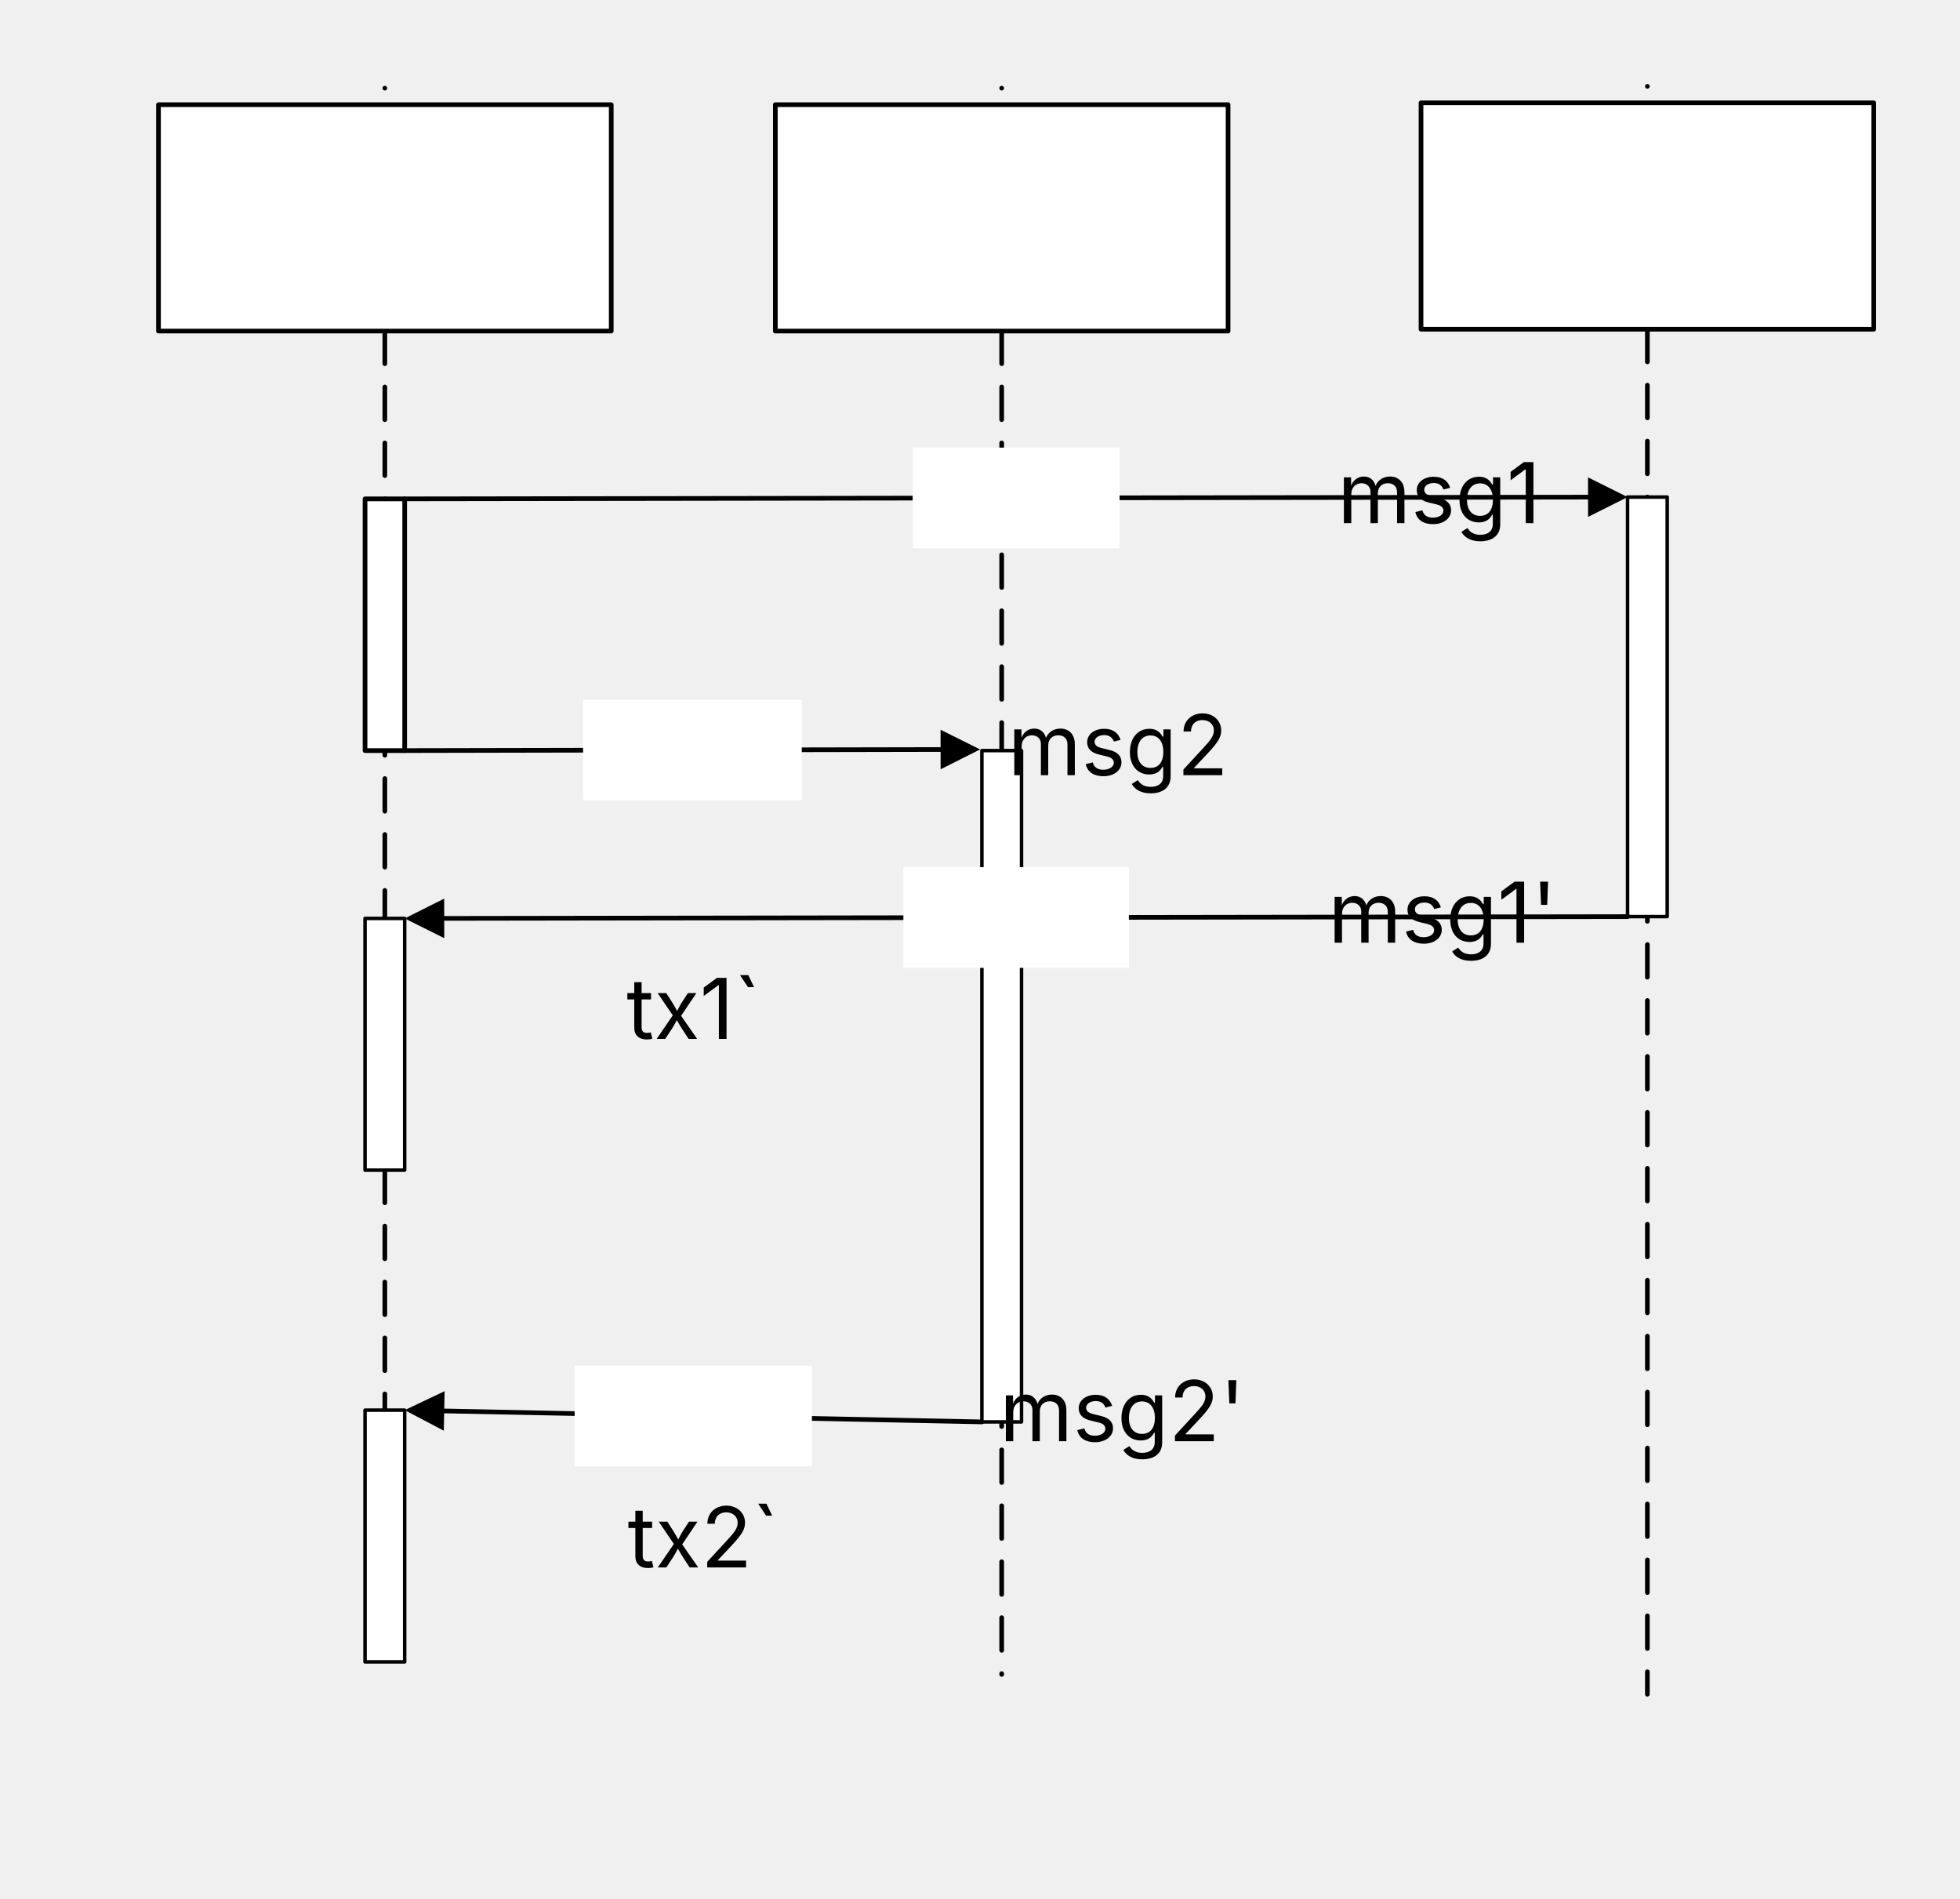
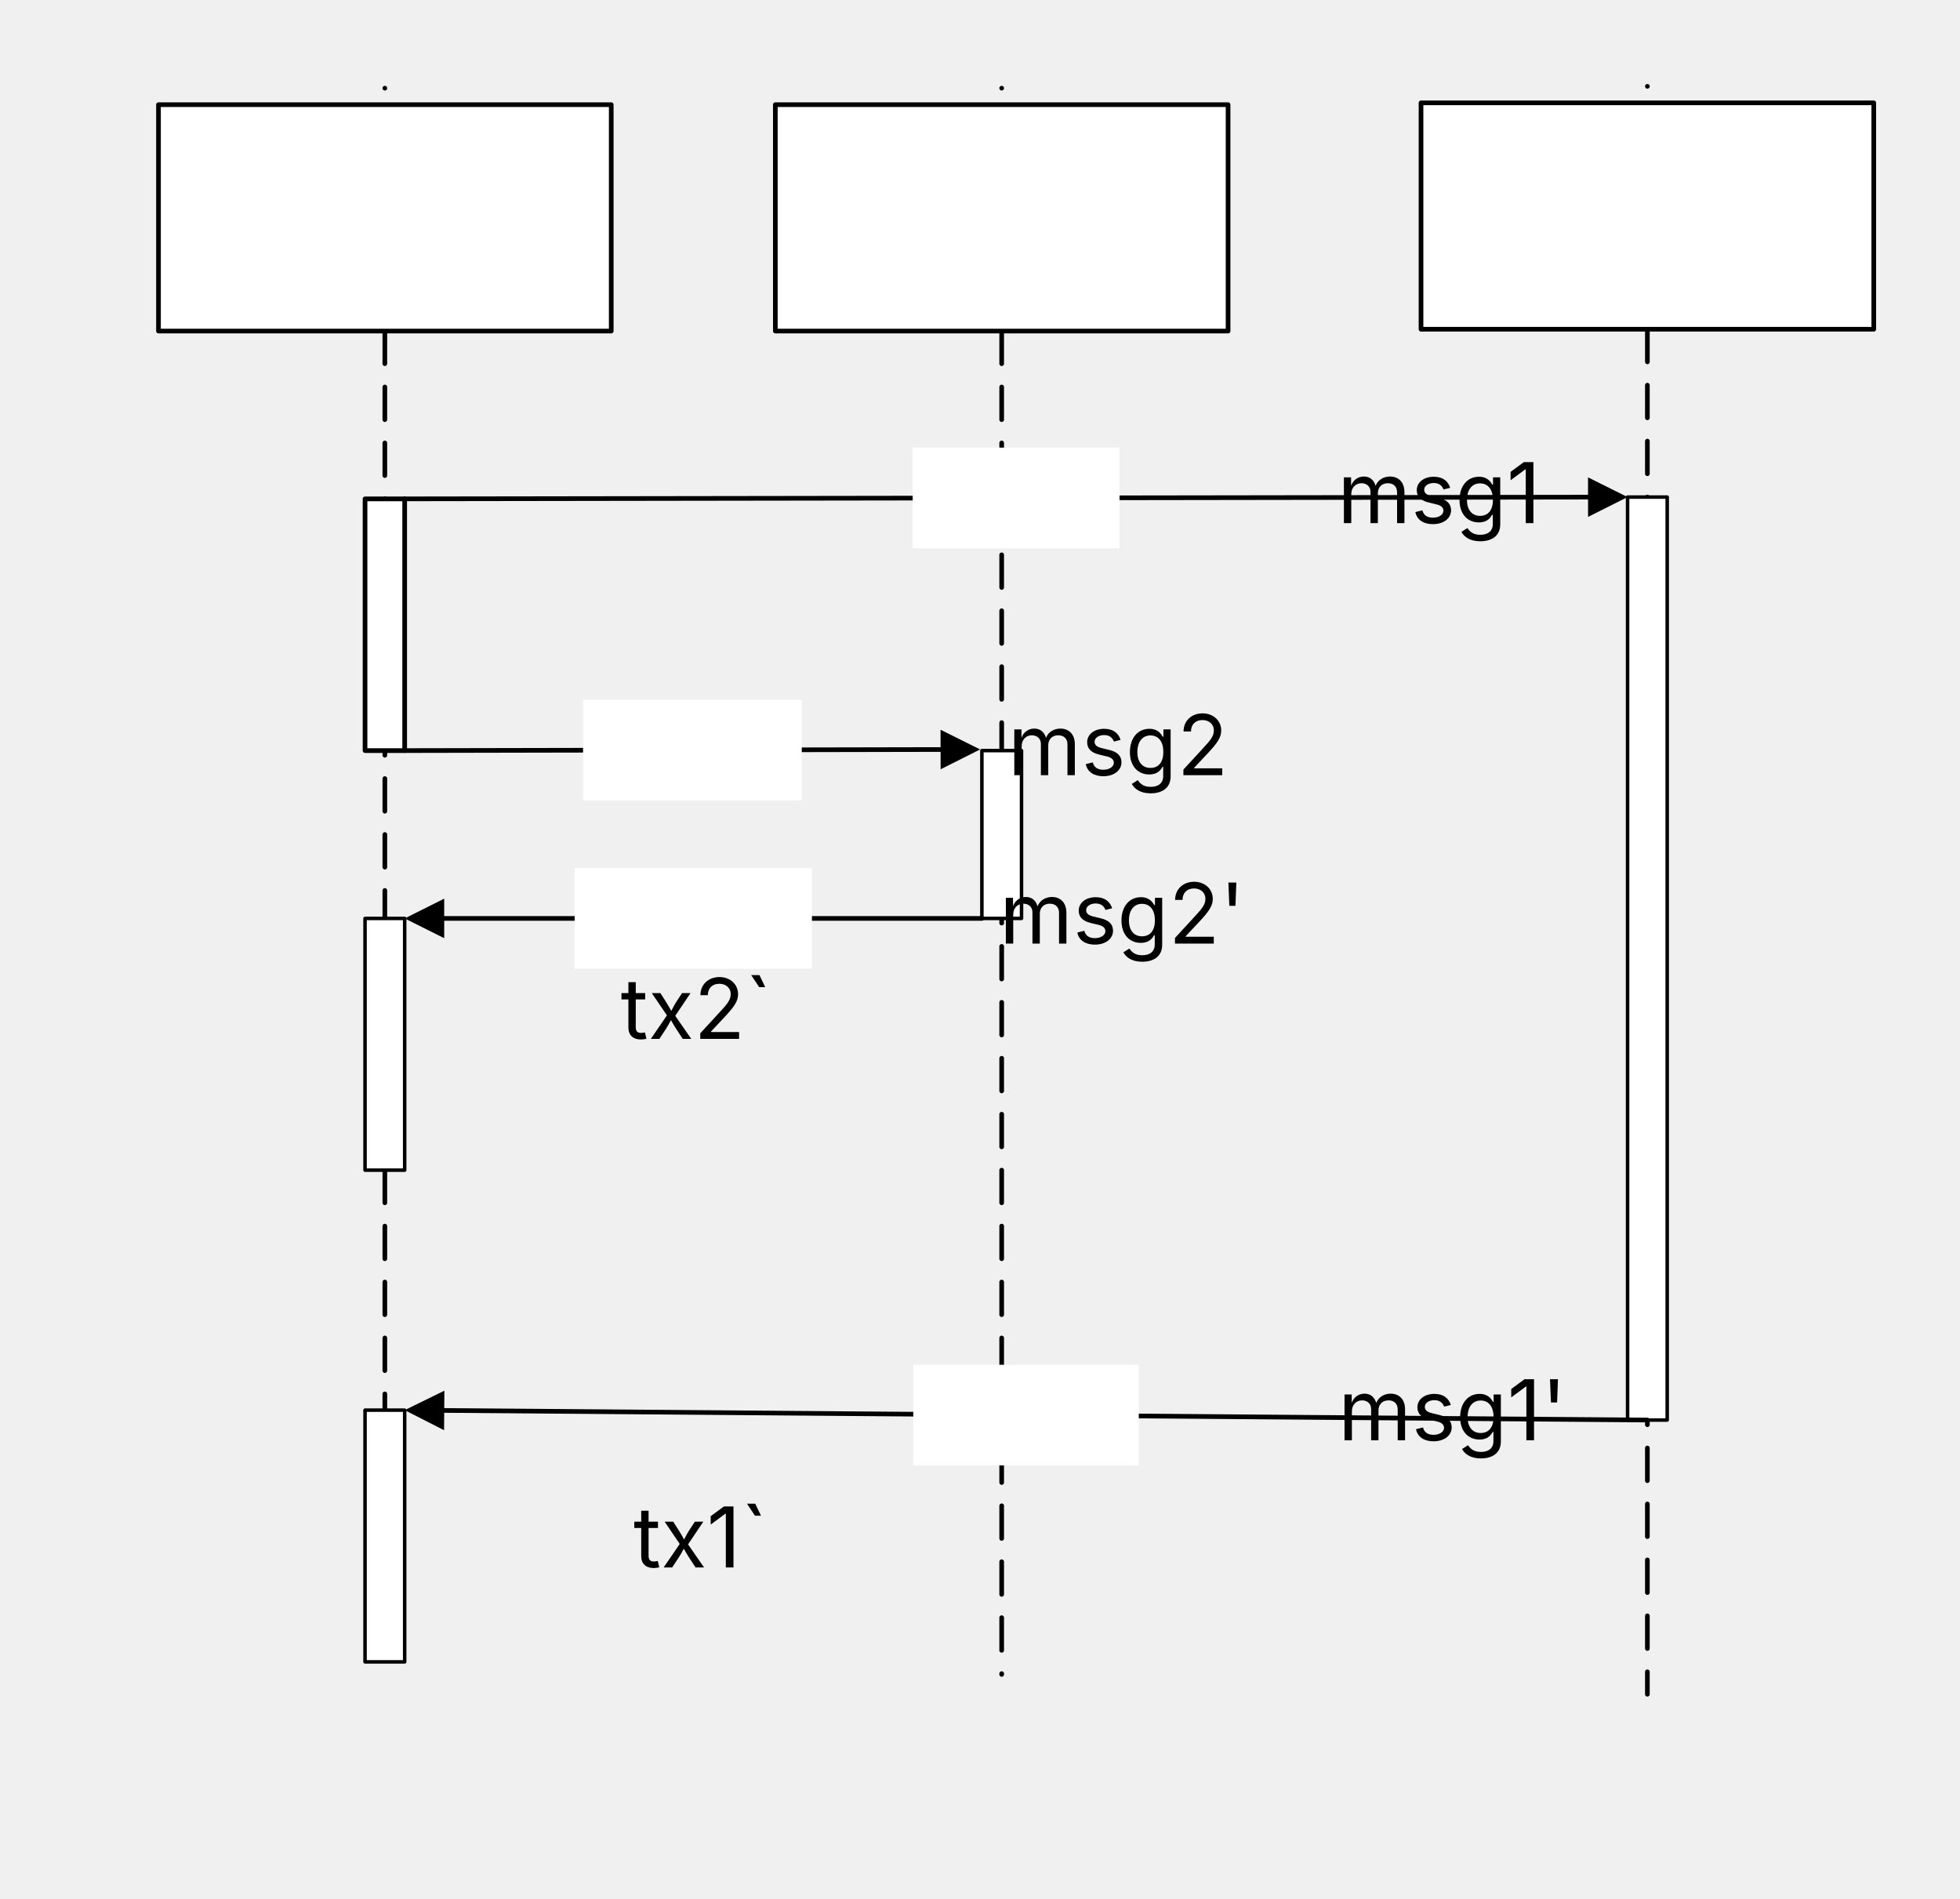
<svg xmlns="http://www.w3.org/2000/svg" xmlns:ns1="http://schemas.microsoft.com/visio/2003/SVGExtensions/" xmlns:xlink="http://www.w3.org/1999/xlink" width="5.84in" height="5.657in" viewBox="0 0 420.485 407.275" xml:space="preserve" color-interpolation-filters="sRGB" class="st10">
  <ns1:documentProperties ns1:langID="1049" ns1:metric="true" ns1:viewMarkup="false">
    <ns1:userDefs>
      <ns1:ud ns1:nameU="msvNoAutoConnect" ns1:val="VT0(1):26" />
    </ns1:userDefs>
  </ns1:documentProperties>
  <style type="text/css">
	
		.st1 {fill:#ffffff;stroke:#000000;stroke-linecap:round;stroke-linejoin:round;stroke-width:1}
		.st2 {stroke:#000000;stroke-dasharray:7,5;stroke-linecap:round;stroke-linejoin:round;stroke-width:1}
		.st3 {fill:#000000;font-family:Inter;font-size:2em;font-weight:bold}
		.st4 {marker-end:url(#mrkr4-34);stroke:#000000;stroke-linecap:round;stroke-linejoin:round;stroke-width:1}
		.st5 {fill:#000000;fill-opacity:1;stroke:#000000;stroke-opacity:1;stroke-width:0.236}
		.st6 {fill:#ffffff;stroke:none;stroke-linecap:butt;stroke-width:7.2}
		.st7 {fill:#000000;font-family:Inter;font-size:1.5em}
		.st8 {fill:none;stroke:none;stroke-linecap:round;stroke-linejoin:round;stroke-width:1}
		.st9 {fill:#ffffff;stroke:#000000;stroke-linecap:round;stroke-linejoin:round;stroke-width:0.75}
		.st10 {fill:none;fill-rule:evenodd;font-size:12px;overflow:visible;stroke-linecap:square;stroke-miterlimit:3}
	
	</style>
  <defs id="Markers">
    <g id="lend4">
      <path d="M 2 1 L 0 0 L 2 -1 L 2 1 " style="stroke:none" />
    </g>
    <marker id="mrkr4-34" class="st5" ns1:arrowType="4" ns1:arrowSize="3" ns1:setback="8.48" refX="-8.48" orient="auto" markerUnits="strokeWidth" overflow="visible">
      <use xlink:href="#lend4" transform="scale(-4.24,-4.24) " />
    </marker>
  </defs>
-   <g ns1:mID="61" ns1:index="17" ns1:groupContext="foregroundPage">
+   <g ns1:mID="60" ns1:index="16" ns1:groupContext="foregroundPage">
    <ns1:pageProperties ns1:drawingScale="0.0393701" ns1:pageScale="0.0393701" ns1:drawingUnits="24" ns1:shadowOffsetX="8.50394" ns1:shadowOffsetY="-8.50394" />
    <ns1:layer ns1:name="Connector" ns1:index="0" />
    <g id="group7-1" transform="translate(34.0012,-336.275)" ns1:mID="7" ns1:groupContext="group">
      <ns1:userDefs>
        <ns1:ud ns1:nameU="visVersion" ns1:prompt="" ns1:val="VT0(15):26" />
        <ns1:ud ns1:nameU="ShowActor" ns1:prompt="" ns1:val="VT0(0):5" />
        <ns1:ud ns1:nameU="ShowDestruction" ns1:prompt="" ns1:val="VT0(0):5" />
      </ns1:userDefs>
      <g id="shape8-2" ns1:mID="8" ns1:groupContext="shape" transform="translate(23.0528,-11.5264)">
        <rect x="0" y="381.764" width="51.024" height="25.512" class="st1" />
      </g>
      <g id="shape9-4" ns1:mID="9" ns1:groupContext="shape" transform="translate(40.0607,-52.108)">
        <path d="M8.5 407.28 a0 0 0 1 1 0 0 a0 0 0 1 1 0 0 Z" class="st1" />
      </g>
      <g id="shape10-6" ns1:mID="10" ns1:groupContext="shape" transform="translate(32.3764,308.354)">
				</g>
      <g id="shape11-8" ns1:mID="11" ns1:groupContext="shape" transform="translate(455.84,407.275) rotate(90)">
        <path d="M0 407.28 L282.51 407.28" class="st2" />
      </g>
      <g id="shape7-11" ns1:mID="7" ns1:groupContext="groupContent">
        <ns1:textBlock ns1:margins="rect(4,4,4,4)" ns1:tabSpace="42.5197" />
        <ns1:textRect cx="48.565" cy="382.993" width="97.13" height="48.565" />
        <rect x="0" y="358.711" width="97.129" height="48.565" class="st1" />
        <text x="40.61" y="390.19" class="st3" ns1:langID="1033">
          <ns1:paragraph ns1:horizAlign="1" />
          <ns1:tabList />A</text>
      </g>
    </g>
    <g id="group12-14" transform="translate(166.334,-336.275)" ns1:mID="12" ns1:groupContext="group">
      <ns1:userDefs>
        <ns1:ud ns1:nameU="visVersion" ns1:prompt="" ns1:val="VT0(15):26" />
        <ns1:ud ns1:nameU="ShowActor" ns1:prompt="" ns1:val="VT0(0):5" />
        <ns1:ud ns1:nameU="ShowDestruction" ns1:prompt="" ns1:val="VT0(0):5" />
      </ns1:userDefs>
      <g id="shape13-15" ns1:mID="13" ns1:groupContext="shape" transform="translate(23.0528,-11.5264)">
        <rect x="0" y="381.764" width="51.024" height="25.512" class="st1" />
      </g>
      <g id="shape14-17" ns1:mID="14" ns1:groupContext="shape" transform="translate(40.0607,-52.108)">
        <path d="M8.5 407.28 a0 0 0 1 1 0 0 a0 0 0 1 1 0 0 Z" class="st1" />
      </g>
      <g id="shape15-19" ns1:mID="15" ns1:groupContext="shape" transform="translate(32.3764,314.023)">
				</g>
      <g id="shape16-21" ns1:mID="16" ns1:groupContext="shape" transform="translate(455.84,407.275) rotate(90)">
        <path d="M0 407.28 L288.17 407.28" class="st2" />
      </g>
      <g id="shape12-24" ns1:mID="12" ns1:groupContext="groupContent">
        <ns1:textBlock ns1:margins="rect(4,4,4,4)" ns1:tabSpace="42.5197" />
        <ns1:textRect cx="48.565" cy="382.993" width="97.13" height="48.565" />
        <rect x="0" y="358.711" width="97.129" height="48.565" class="st1" />
        <text x="40.91" y="390.19" class="st3" ns1:langID="1033">
          <ns1:paragraph ns1:horizAlign="1" />
          <ns1:tabList />B</text>
      </g>
    </g>
    <g id="shape18-27" ns1:mID="18" ns1:groupContext="shape" transform="translate(-320.458,161) rotate(-90)">
      <ns1:userDefs>
        <ns1:ud ns1:nameU="visVersion" ns1:prompt="" ns1:val="VT0(15):26" />
      </ns1:userDefs>
      <rect x="0" y="398.771" width="54" height="8.504" class="st1" />
    </g>
    <g id="shape20-29" ns1:mID="20" ns1:groupContext="shape" ns1:layerMember="0" transform="translate(86.8178,-293.385)">
      <ns1:userDefs>
        <ns1:ud ns1:nameU="IsReturn" ns1:prompt="" ns1:val="VT0(0):5" />
        <ns1:ud ns1:nameU="IsAsync" ns1:prompt="" ns1:val="VT0(0):5" />
        <ns1:ud ns1:nameU="IsSelfMessage" ns1:prompt="" ns1:val="VT0(0):5" />
        <ns1:ud ns1:nameU="visVersion" ns1:prompt="" ns1:val="VT0(15):26" />
      </ns1:userDefs>
      <ns1:textBlock ns1:margins="rect(4,4,4,4)" ns1:tabSpace="42.5197" />
      <ns1:textRect cx="131.175" cy="400.189" width="90" height="29.604" />
      <path d="M0 400.38 L253.87 400.01" class="st4" />
      <rect ns1:rectContext="textBkgnd" x="108.982" y="389.389" width="44.386" height="21.6" class="st6" />
      <text x="108.98" y="405.59" class="st7" ns1:langID="1033">
        <ns1:paragraph ns1:horizAlign="1" />
        <ns1:tabList />msg1</text>
    </g>
    <g id="shape23-37" ns1:mID="23" ns1:groupContext="shape" transform="translate(18.5,-170.797)">
      <ns1:textBlock ns1:margins="rect(4,4,4,4)" ns1:tabSpace="42.5197" />
      <ns1:textRect cx="41.58" cy="388.239" width="83.16" height="38.072" />
      <rect x="0" y="369.203" width="83.159" height="38.072" class="st8" />
-       <text x="24.79" y="393.64" class="st7" ns1:langID="1033">
-         <ns1:paragraph ns1:horizAlign="1" />
-         <ns1:tabList />tx1`</text>
+       <text x="23.53" y="393.64" class="st7" ns1:langID="1033">
+         <ns1:paragraph ns1:horizAlign="1" />
+         <ns1:tabList />tx2`</text>
    </g>
    <g id="group25-40" transform="translate(304.856,-336.667)" ns1:mID="25" ns1:groupContext="group">
      <ns1:userDefs>
        <ns1:ud ns1:nameU="visVersion" ns1:prompt="" ns1:val="VT0(15):26" />
        <ns1:ud ns1:nameU="ShowActor" ns1:prompt="" ns1:val="VT0(0):5" />
        <ns1:ud ns1:nameU="ShowDestruction" ns1:prompt="" ns1:val="VT0(0):5" />
      </ns1:userDefs>
      <g id="shape26-41" ns1:mID="26" ns1:groupContext="shape" transform="translate(23.0528,-11.5264)">
        <rect x="0" y="381.764" width="51.024" height="25.512" class="st1" />
      </g>
      <g id="shape27-43" ns1:mID="27" ns1:groupContext="shape" transform="translate(40.0607,-52.108)">
        <path d="M8.5 407.28 a0 0 0 1 1 0 0 a0 0 0 1 1 0 0 Z" class="st1" />
      </g>
      <g id="shape28-45" ns1:mID="28" ns1:groupContext="shape" transform="translate(32.3764,318.667)">
				</g>
      <g id="shape29-47" ns1:mID="29" ns1:groupContext="shape" transform="translate(455.84,407.275) rotate(90)">
        <path d="M0 407.28 L292.82 407.28" class="st2" />
      </g>
      <g id="shape25-50" ns1:mID="25" ns1:groupContext="groupContent">
        <ns1:textBlock ns1:margins="rect(4,4,4,4)" ns1:tabSpace="42.5197" />
        <ns1:textRect cx="48.565" cy="382.993" width="97.13" height="48.565" />
        <rect x="0" y="358.711" width="97.129" height="48.565" class="st1" />
        <text x="40.01" y="390.19" class="st3" ns1:langID="1033">
          <ns1:paragraph ns1:horizAlign="1" />
          <ns1:tabList />C</text>
      </g>
    </g>
-     <g id="shape30-53" ns1:mID="30" ns1:groupContext="shape" transform="translate(-49.6026,196.608) rotate(-90)">
-       <ns1:userDefs>
-         <ns1:ud ns1:nameU="visVersion" ns1:prompt="" ns1:val="VT0(15):26" />
-       </ns1:userDefs>
-       <rect x="0" y="398.771" width="90" height="8.504" class="st9" />
-     </g>
-     <g id="shape32-55" ns1:mID="32" ns1:groupContext="shape" transform="translate(-188.124,305) rotate(-90)">
-       <ns1:userDefs>
-         <ns1:ud ns1:nameU="visVersion" ns1:prompt="" ns1:val="VT0(15):26" />
-       </ns1:userDefs>
-       <rect x="0" y="398.771" width="144" height="8.504" class="st9" />
+     <g id="shape30-53" ns1:mID="30" ns1:groupContext="shape" transform="translate(-49.6026,304.608) rotate(-90)">
+       <ns1:userDefs>
+         <ns1:ud ns1:nameU="visVersion" ns1:prompt="" ns1:val="VT0(15):26" />
+       </ns1:userDefs>
+       <rect x="0" y="398.771" width="198" height="8.504" class="st9" />
+     </g>
+     <g id="shape32-55" ns1:mID="32" ns1:groupContext="shape" transform="translate(-188.124,197) rotate(-90)">
+       <ns1:userDefs>
+         <ns1:ud ns1:nameU="visVersion" ns1:prompt="" ns1:val="VT0(15):26" />
+       </ns1:userDefs>
+       <rect x="0" y="398.771" width="36" height="8.504" class="st9" />
    </g>
    <g id="shape39-57" ns1:mID="39" ns1:groupContext="shape" ns1:layerMember="0" transform="translate(86.8178,-239.314)">
      <ns1:userDefs>
        <ns1:ud ns1:nameU="IsReturn" ns1:prompt="" ns1:val="VT0(0):5" />
        <ns1:ud ns1:nameU="IsAsync" ns1:prompt="" ns1:val="VT0(0):5" />
        <ns1:ud ns1:nameU="IsSelfMessage" ns1:prompt="" ns1:val="VT0(0):5" />
        <ns1:ud ns1:nameU="visVersion" ns1:prompt="" ns1:val="VT0(15):26" />
      </ns1:userDefs>
      <ns1:textBlock ns1:margins="rect(4,4,4,4)" ns1:tabSpace="42.5197" />
      <ns1:textRect cx="61.727" cy="400.189" width="90" height="29.604" />
      <path d="M0 400.31 L114.97 400.08" class="st4" />
      <rect ns1:rectContext="textBkgnd" x="38.268" y="389.389" width="46.918" height="21.6" class="st6" />
      <text x="38.27" y="405.59" class="st7" ns1:langID="1033">
        <ns1:paragraph ns1:horizAlign="1" />
        <ns1:tabList />msg2</text>
    </g>
    <g id="shape40-64" ns1:mID="40" ns1:groupContext="shape" transform="translate(-320.458,251) rotate(-90)">
      <ns1:userDefs>
        <ns1:ud ns1:nameU="visVersion" ns1:prompt="" ns1:val="VT0(15):26" />
      </ns1:userDefs>
      <rect x="0" y="398.771" width="54" height="8.504" class="st9" />
    </g>
-     <g id="shape42-66" ns1:mID="42" ns1:groupContext="shape" transform="translate(-320.458,356.482) rotate(-90)">
+     <g id="shape41-66" ns1:mID="41" ns1:groupContext="shape" ns1:layerMember="0" transform="translate(210.647,-217.362)">
+       <ns1:userDefs>
+         <ns1:ud ns1:nameU="IsReturn" ns1:prompt="" ns1:val="VT0(0):5" />
+         <ns1:ud ns1:nameU="IsAsync" ns1:prompt="" ns1:val="VT0(0):5" />
+         <ns1:ud ns1:nameU="IsSelfMessage" ns1:prompt="" ns1:val="VT0(0):5" />
+         <ns1:ud ns1:nameU="visVersion" ns1:prompt="" ns1:val="VT0(15):26" />
+       </ns1:userDefs>
+       <ns1:textBlock ns1:margins="rect(4,4,4,4)" ns1:tabSpace="42.5197" />
+       <ns1:textRect cx="-61.915" cy="414.362" width="90" height="29.604" />
+       <path d="M0 414.36 L-115.35 414.36" class="st4" />
+       <rect ns1:rectContext="textBkgnd" x="-87.368" y="403.562" width="50.906" height="21.6" class="st6" />
+       <text x="-87.37" y="419.76" class="st7" ns1:langID="1033">
+         <ns1:paragraph ns1:horizAlign="1" />
+         <ns1:tabList />msg2'</text>
+     </g>
+     <g id="shape42-73" ns1:mID="42" ns1:groupContext="shape" transform="translate(-320.458,356.482) rotate(-90)">
      <ns1:userDefs>
        <ns1:ud ns1:nameU="visVersion" ns1:prompt="" ns1:val="VT0(15):26" />
      </ns1:userDefs>
      <rect x="0" y="398.771" width="54" height="8.504" class="st9" />
    </g>
-     <g id="shape43-68" ns1:mID="43" ns1:groupContext="shape" ns1:layerMember="0" transform="translate(349.169,-217.558)">
-       <ns1:userDefs>
-         <ns1:ud ns1:nameU="IsReturn" ns1:prompt="" ns1:val="VT0(0):5" />
-         <ns1:ud ns1:nameU="IsAsync" ns1:prompt="" ns1:val="VT0(0):5" />
-         <ns1:ud ns1:nameU="IsSelfMessage" ns1:prompt="" ns1:val="VT0(0):5" />
-         <ns1:ud ns1:nameU="visVersion" ns1:prompt="" ns1:val="VT0(15):26" />
-       </ns1:userDefs>
-       <ns1:textBlock ns1:margins="rect(4,4,4,4)" ns1:tabSpace="42.5197" />
-       <ns1:textRect cx="-131.175" cy="414.362" width="90" height="29.604" />
-       <path d="M0 414.17 L-253.87 414.55" class="st4" />
-       <rect ns1:rectContext="textBkgnd" x="-155.363" y="403.562" width="48.375" height="21.6" class="st6" />
-       <text x="-155.36" y="419.76" class="st7" ns1:langID="1033">
+     <g id="shape43-75" ns1:mID="43" ns1:groupContext="shape" ns1:layerMember="0" transform="translate(353.421,-96.6437)">
+       <ns1:userDefs>
+         <ns1:ud ns1:nameU="IsReturn" ns1:prompt="" ns1:val="VT0(0):5" />
+         <ns1:ud ns1:nameU="IsAsync" ns1:prompt="" ns1:val="VT0(0):5" />
+         <ns1:ud ns1:nameU="IsSelfMessage" ns1:prompt="" ns1:val="VT0(0):5" />
+         <ns1:ud ns1:nameU="visVersion" ns1:prompt="" ns1:val="VT0(15):26" />
+       </ns1:userDefs>
+       <ns1:textBlock ns1:margins="rect(4,4,4,4)" ns1:tabSpace="42.5197" />
+       <ns1:textRect cx="-133.301" cy="400.189" width="90" height="29.604" />
+       <path d="M0 401.25 L-258.12 399.19" class="st4" />
+       <rect ns1:rectContext="textBkgnd" x="-157.489" y="389.389" width="48.375" height="21.6" class="st6" />
+       <text x="-157.49" y="405.59" class="st7" ns1:langID="1033">
        <ns1:paragraph ns1:horizAlign="1" />
        <ns1:tabList />msg1'</text>
    </g>
-     <g id="shape44-75" ns1:mID="44" ns1:groupContext="shape" transform="translate(19.9919,-57.4107)">
+     <g id="shape44-82" ns1:mID="44" ns1:groupContext="shape" transform="translate(19.9919,-57.4107)">
      <ns1:textBlock ns1:margins="rect(4,4,4,4)" ns1:tabSpace="42.5197" />
      <ns1:textRect cx="41.58" cy="388.239" width="83.16" height="38.072" />
      <rect x="0" y="369.203" width="83.159" height="38.072" class="st8" />
-       <text x="23.53" y="393.64" class="st7" ns1:langID="1033">
-         <ns1:paragraph ns1:horizAlign="1" />
-         <ns1:tabList />tx2`</text>
-     </g>
-     <g id="shape45-78" ns1:mID="45" ns1:groupContext="shape" ns1:layerMember="0" transform="translate(210.647,-96.4475)">
-       <ns1:userDefs>
-         <ns1:ud ns1:nameU="IsReturn" ns1:prompt="" ns1:val="VT0(0):5" />
-         <ns1:ud ns1:nameU="IsAsync" ns1:prompt="" ns1:val="VT0(0):5" />
-         <ns1:ud ns1:nameU="IsSelfMessage" ns1:prompt="" ns1:val="VT0(0):5" />
-         <ns1:ud ns1:nameU="visVersion" ns1:prompt="" ns1:val="VT0(15):26" />
-       </ns1:userDefs>
-       <ns1:textBlock ns1:margins="rect(4,4,4,4)" ns1:tabSpace="42.5197" />
-       <ns1:textRect cx="-61.915" cy="400.189" width="90" height="29.604" />
-       <path d="M0 401.45 L-115.35 399.1" class="st4" />
-       <rect ns1:rectContext="textBkgnd" x="-87.368" y="389.389" width="50.906" height="21.6" class="st6" />
-       <text x="-87.37" y="405.59" class="st7" ns1:langID="1033">
-         <ns1:paragraph ns1:horizAlign="1" />
-         <ns1:tabList />msg2'</text>
+       <text x="24.79" y="393.64" class="st7" ns1:langID="1033">
+         <ns1:paragraph ns1:horizAlign="1" />
+         <ns1:tabList />tx1`</text>
    </g>
  </g>
</svg>
